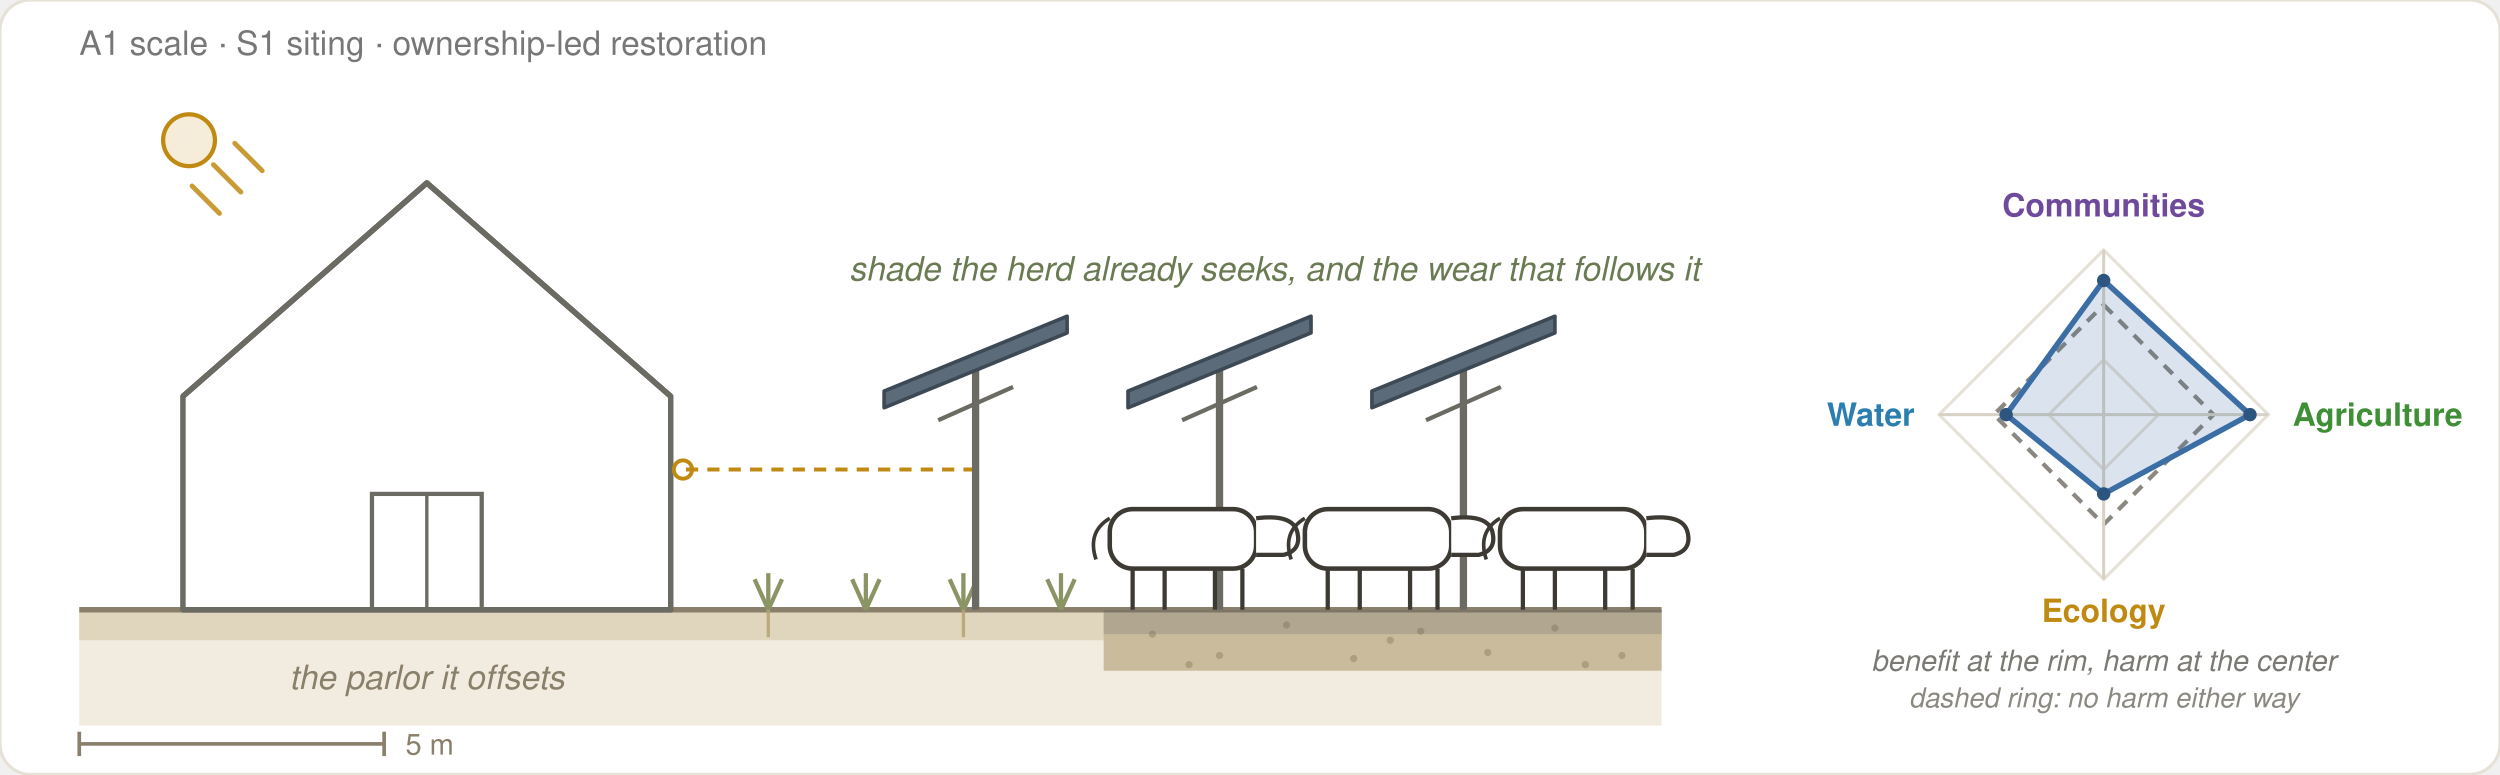
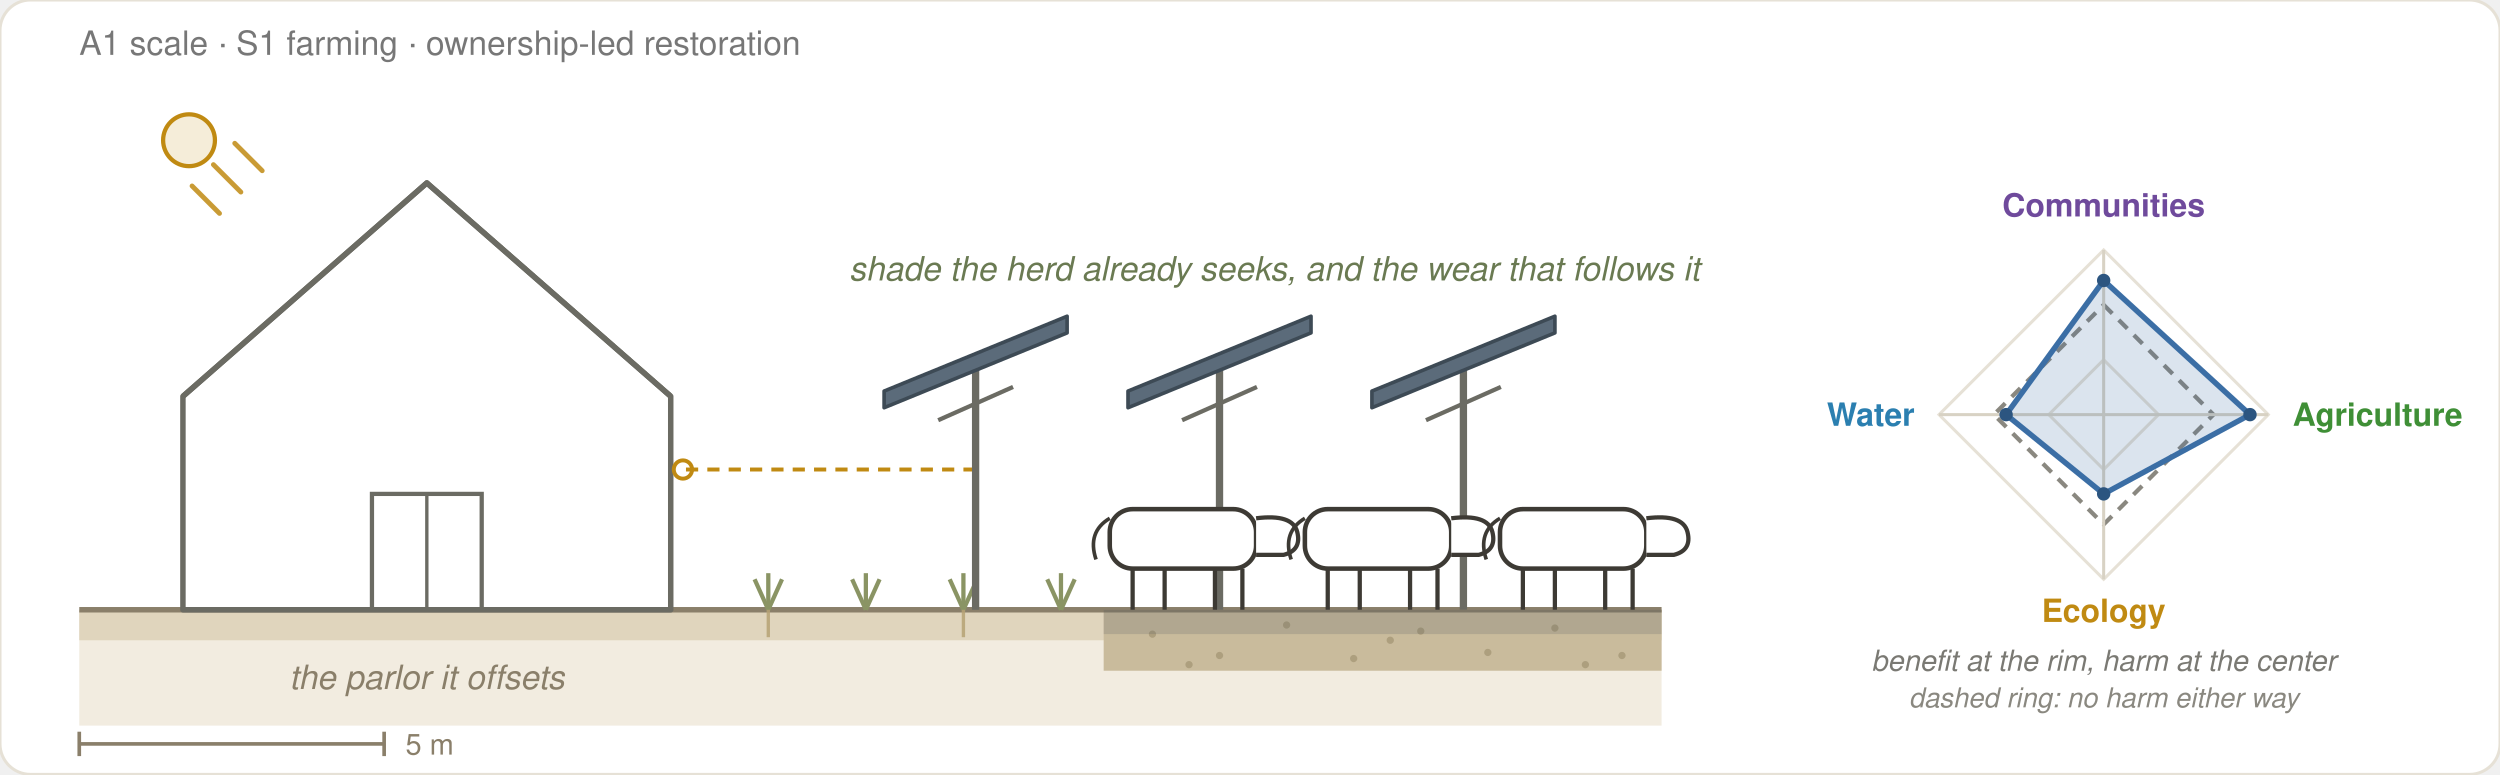
<svg xmlns="http://www.w3.org/2000/svg" viewBox="0 14 820 254" width="820" height="254" font-family="Helvetica, Arial, sans-serif" role="img">
  <defs>
    <g id="module">
      <line x1="-9" y1="16" x2="9" y2="8" stroke="#6b6b63" stroke-width="1.4" vector-effect="non-scaling-stroke" />
      <polygon points="-22,9 22,-9 22,-5 -22,13" fill="#5b6b7a" stroke="#3d4a55" stroke-width="1.2" stroke-linejoin="round" vector-effect="non-scaling-stroke" />
    </g>
    <g id="cow">
      <rect x="-16" y="-22" width="32" height="13" rx="5" fill="#ffffff" stroke="#3d3a34" stroke-width="1.5" vector-effect="non-scaling-stroke" />
      <path d="M16,-20 q8,-1 9,3 q1,4 -3,5 l-6,0" fill="#ffffff" stroke="#3d3a34" stroke-width="1.4" vector-effect="non-scaling-stroke" />
      <line x1="-11" y1="-9" x2="-11" y2="0" stroke="#3d3a34" stroke-width="1.4" vector-effect="non-scaling-stroke" />
      <line x1="-4" y1="-9" x2="-4" y2="0" stroke="#3d3a34" stroke-width="1.4" vector-effect="non-scaling-stroke" />
      <line x1="7" y1="-9" x2="7" y2="0" stroke="#3d3a34" stroke-width="1.4" vector-effect="non-scaling-stroke" />
      <line x1="13" y1="-9" x2="13" y2="0" stroke="#3d3a34" stroke-width="1.4" vector-effect="non-scaling-stroke" />
      <path d="M-16,-20 q-5,3 -3,9" fill="none" stroke="#3d3a34" stroke-width="1.2" vector-effect="non-scaling-stroke" />
    </g>
    <g id="tuft">
      <line x1="0" y1="0" x2="-4.5" y2="-10" stroke="#8a9464" stroke-width="1.4" />
      <line x1="0" y1="0" x2="0" y2="-12" stroke="#8a9464" stroke-width="1.4" />
      <line x1="0" y1="0" x2="4.5" y2="-10" stroke="#8a9464" stroke-width="1.4" />
    </g>
    <clipPath id="soilclipB">
      <path d="M26,214 L545,214 L545,252 L26,252 Z" />
    </clipPath>
  </defs>
  <rect y="14" width="820" height="254" rx="10" fill="#ffffff" stroke="#e6e1d6" />
-   <text x="26" y="32" fill="#777" font-size="11">A1 scale · S1 siting · ownership-led restoration</text>
+   <text x="26" y="32" fill="#777" font-size="11">A1 scale · S1 farming · ownership-led restoration</text>
  <g stroke="#c08a12" stroke-linecap="round">
    <circle cx="62" cy="60" r="8.5" fill="#c08a12" fill-opacity="0.16" stroke-width="1.4" />
    <g stroke-width="1.6" opacity="0.85">
      <line x1="63" y1="75" x2="72" y2="84" />
      <line x1="70" y1="68" x2="79" y2="77" />
      <line x1="77" y1="61" x2="86" y2="70" />
    </g>
  </g>
  <path d="M26,214 L545,214 L545,252 L26,252 Z" fill="#f2ece0" />
  <g clip-path="url(#soilclipB)">
    <path d="M26,214 L545,214 L545,224 L26,224 Z" fill="#e0d5bd" />
    <path d="M362,214 L545,214 L545,234 L362,234 Z" fill="#c9bb9c" />
    <g fill="#a89a79" opacity="0.85">
      <circle cx="378" cy="222" r="1.2" />
      <circle cx="400" cy="229" r="1.2" />
      <circle cx="422" cy="219" r="1.2" />
      <circle cx="444" cy="230" r="1.2" />
      <circle cx="466" cy="221" r="1.2" />
      <circle cx="488" cy="228" r="1.2" />
      <circle cx="510" cy="220" r="1.2" />
      <circle cx="532" cy="229" r="1.2" />
      <circle cx="390" cy="232" r="1.2" />
      <circle cx="456" cy="224" r="1.2" />
      <circle cx="520" cy="232" r="1.2" />
    </g>
  </g>
  <path d="M26,214 L545,214" fill="none" stroke="#8a7f6a" stroke-width="1.8" />
  <polygon points="60,214 60,144 140,74 220,144 220,214" fill="#ffffff" stroke="#6b6b63" stroke-width="1.8" stroke-linejoin="round" />
  <path d="M60,144 L140,74 L220,144" fill="none" stroke="#6b6b63" stroke-width="1.8" stroke-linejoin="round" />
  <rect x="122" y="176" width="36" height="38" fill="none" stroke="#6b6b63" stroke-width="1.4" />
  <line x1="140" y1="176" x2="140" y2="214" stroke="#6b6b63" stroke-width="1.1" />
  <path d="M320,168 L240,168 L224,168" fill="none" stroke="#c08a12" stroke-width="1.3" stroke-dasharray="4 3" />
  <circle cx="224" cy="168" r="3" fill="none" stroke="#c08a12" stroke-width="1.3" />
  <g fill="#3d4a55" opacity="0.17">
    <path d="M362,214 L545,214 L545,222 L362,222 Z" />
  </g>
  <g>
    <use href="#tuft" x="252" y="214" />
    <use href="#tuft" x="284" y="214" />
    <use href="#tuft" x="316" y="214" />
    <use href="#tuft" x="348" y="214" />
  </g>
  <g stroke="#b6a274" stroke-width="1.1" opacity="0.85">
    <path d="M252,214 v9" />
    <path d="M316,214 v9" />
  </g>
  <line x1="320" y1="214" x2="320" y2="130" stroke="#6b6b63" stroke-width="2.4" />
  <use href="#module" transform="translate(320,130) scale(1.364)" />
  <line x1="400" y1="214" x2="400" y2="130" stroke="#6b6b63" stroke-width="2.4" />
  <use href="#module" transform="translate(400,130) scale(1.364)" />
  <line x1="480" y1="214" x2="480" y2="130" stroke="#6b6b63" stroke-width="2.4" />
  <use href="#module" transform="translate(480,130) scale(1.364)" />
  <use href="#cow" transform="translate(388,214) scale(1.5)" />
  <use href="#cow" transform="translate(452,214) scale(1.5)" />
  <use href="#cow" transform="translate(516,214) scale(1.5)" />
  <text x="140" y="240" fill="#8a7f6a" font-size="11" font-style="italic" text-anchor="middle">the parlor it offsets</text>
  <text x="418" y="106" fill="#6a7a52" font-size="11" font-style="italic" text-anchor="middle">shade the herd already seeks, and the wear that follows it</text>
  <g stroke="#8a7f6a" stroke-width="1.2" fill="none">
    <path d="M26,258 h100" />
    <path d="M26,254 v8" />
    <path d="M126,254 v8" />
  </g>
  <text x="133" y="261.5" fill="#8a7f6a" font-size="9.5">5 m</text>
  <polygon points="690,132 708,150 690,168 672,150" fill="none" stroke="#e6e1d6" stroke-width="1" />
  <polygon points="690,114 726,150 690,186 654,150" fill="none" stroke="#8a8880" stroke-width="1.4" stroke-dasharray="4 3" />
  <polygon points="690,96 744,150 690,204 636,150" fill="none" stroke="#e6e1d6" stroke-width="1" />
  <line x1="690" y1="150" x2="690" y2="96" stroke="#d8d2c4" stroke-width="1" />
  <line x1="690" y1="150" x2="744" y2="150" stroke="#d8d2c4" stroke-width="1" />
  <line x1="690" y1="150" x2="690" y2="204" stroke="#d8d2c4" stroke-width="1" />
  <line x1="690" y1="150" x2="636" y2="150" stroke="#d8d2c4" stroke-width="1" />
  <text x="690" y="85" fill="#6f4a9c" font-size="10.5" font-weight="600" text-anchor="middle">Communities</text>
  <text x="752" y="150" fill="#3f8f36" font-size="10.5" font-weight="600" text-anchor="start" dominant-baseline="middle">Agriculture</text>
  <text x="690" y="218" fill="#c08a12" font-size="10.5" font-weight="600" text-anchor="middle">Ecology</text>
  <text x="628" y="150" fill="#2b7fb0" font-size="10.5" font-weight="600" text-anchor="end" dominant-baseline="middle">Water</text>
  <polygon points="690,106 738,150 690,176 658,150" fill="#3b6ea5" fill-opacity="0.18" stroke="#3b6ea5" stroke-width="1.8" />
  <circle cx="690" cy="106" r="2.2" fill="#2c5580" />
  <circle cx="738" cy="150" r="2.2" fill="#2c5580" />
  <circle cx="690" cy="176" r="2.2" fill="#2c5580" />
  <circle cx="658" cy="150" r="2.2" fill="#2c5580" />
  <text x="690" y="234" fill="#7a7973" font-size="9.5" font-style="italic" text-anchor="middle">benefit at the rim, harm at the center</text>
  <text x="690" y="246" fill="#8a8880" font-size="9" font-style="italic" text-anchor="middle">dashed ring: no harm either way</text>
</svg>
